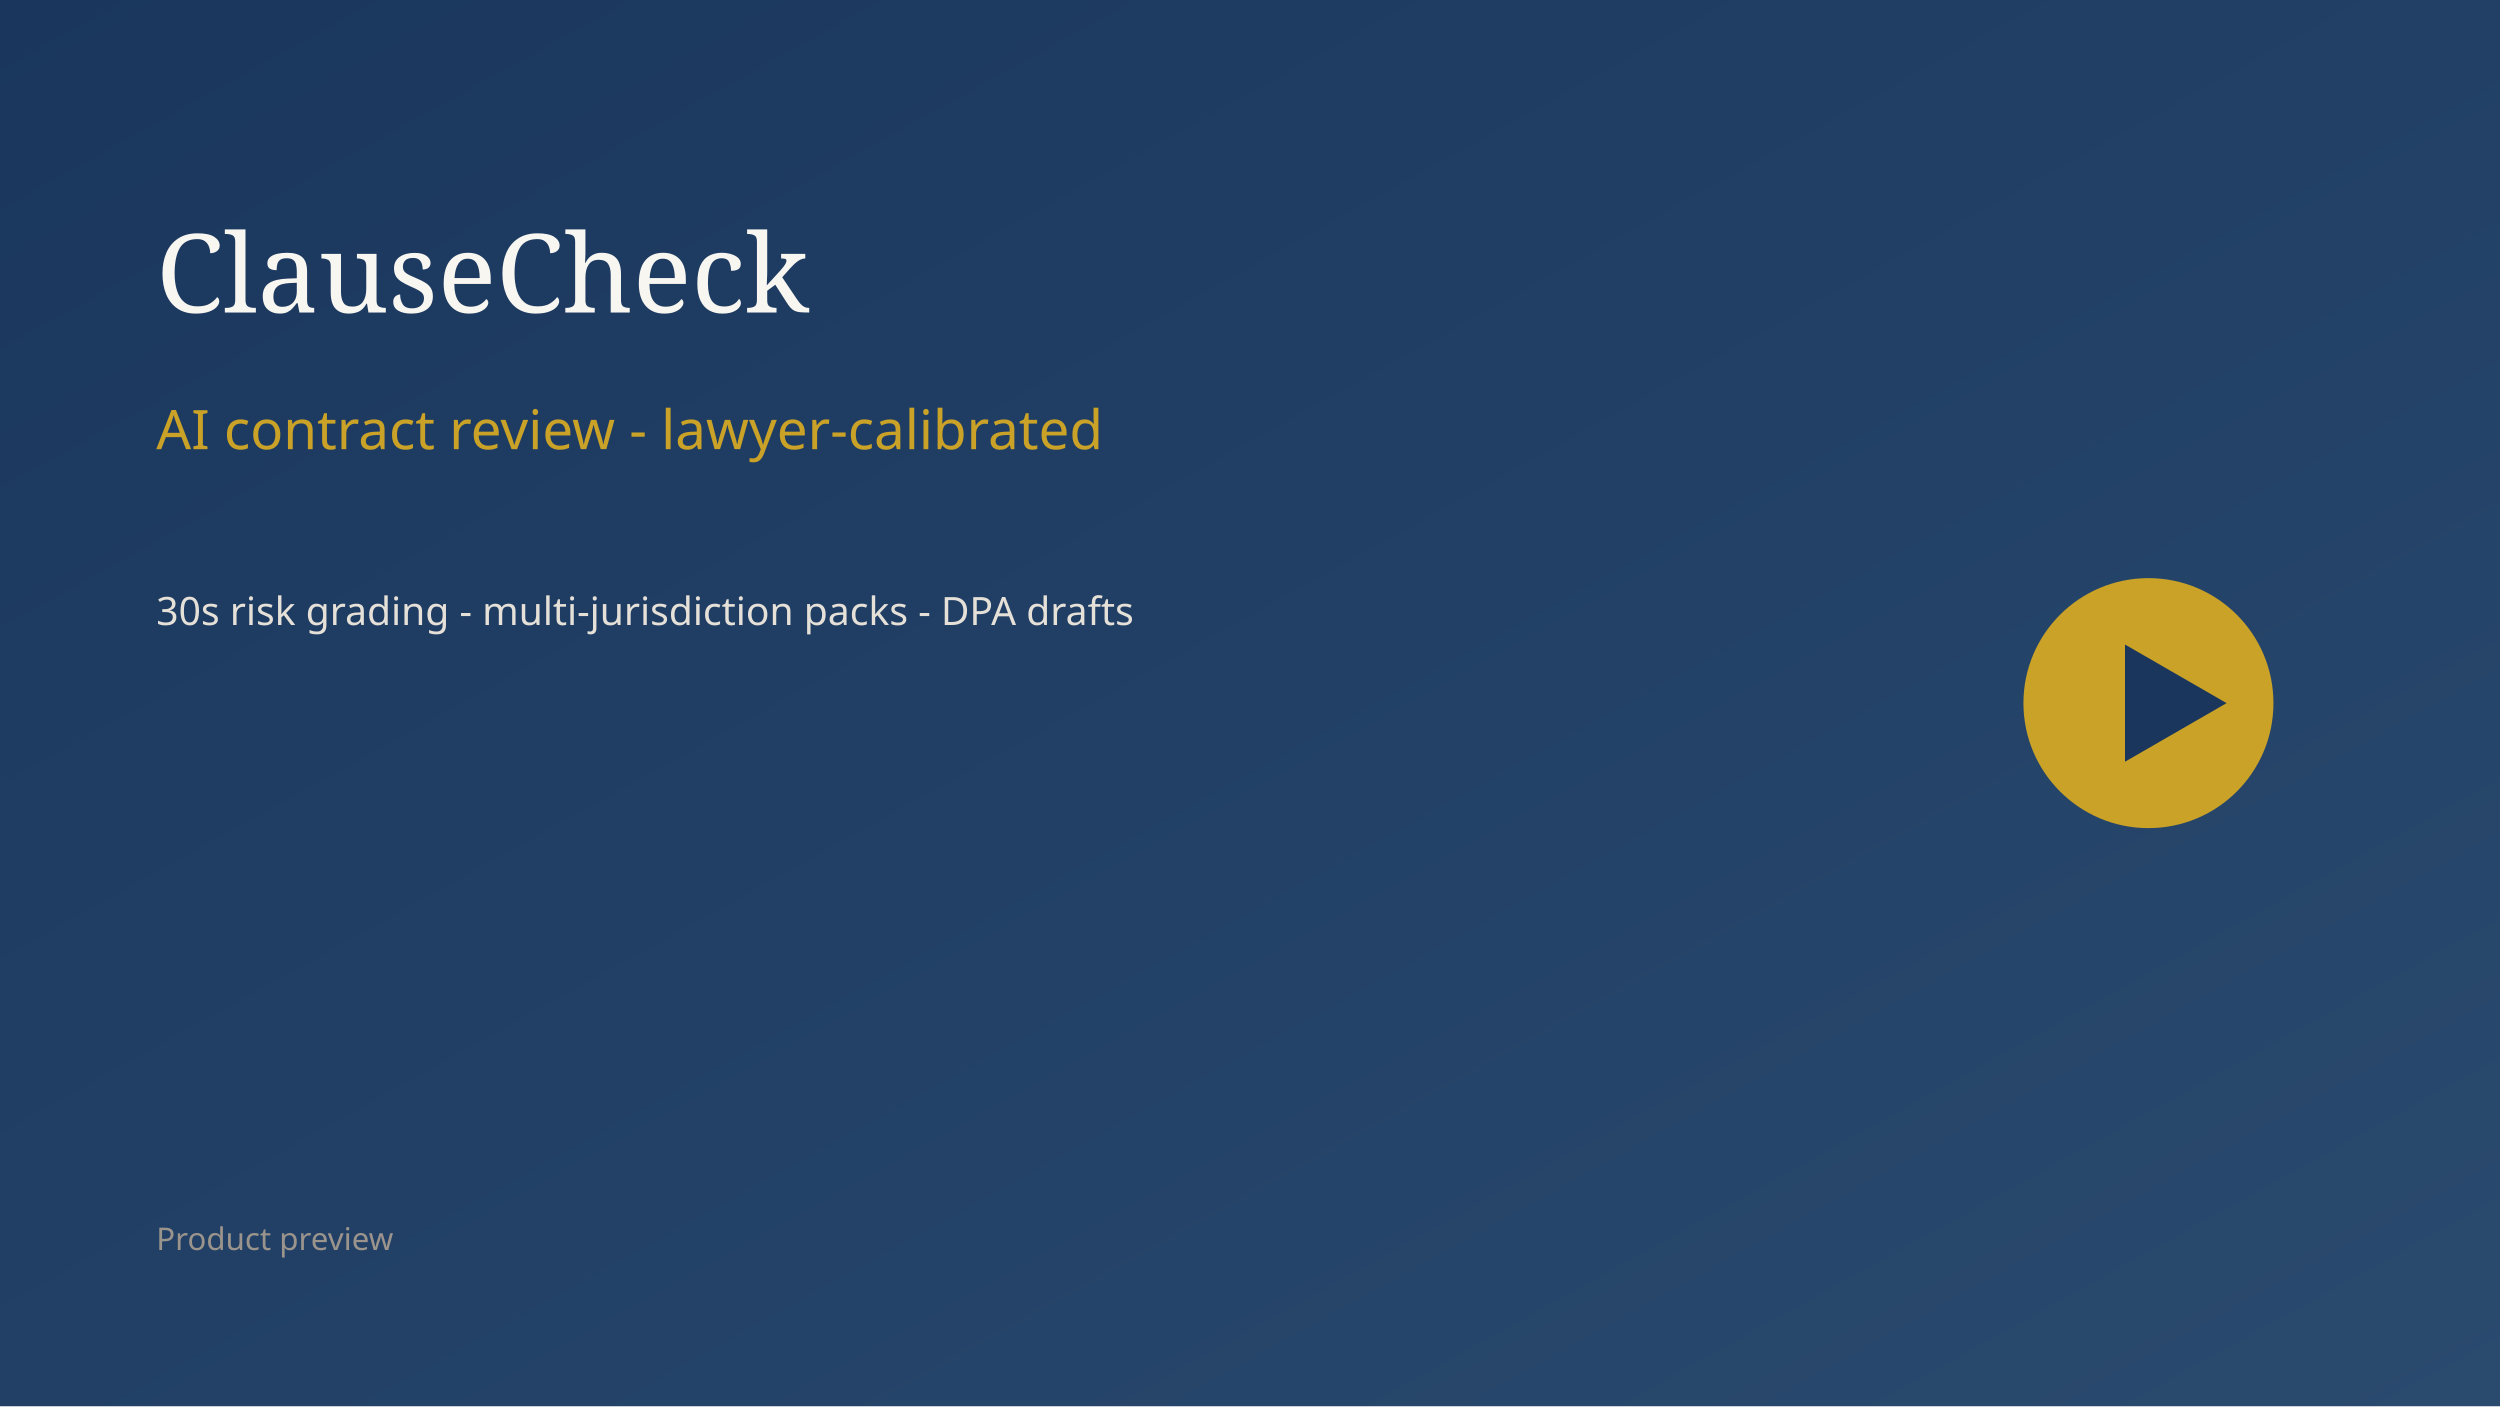
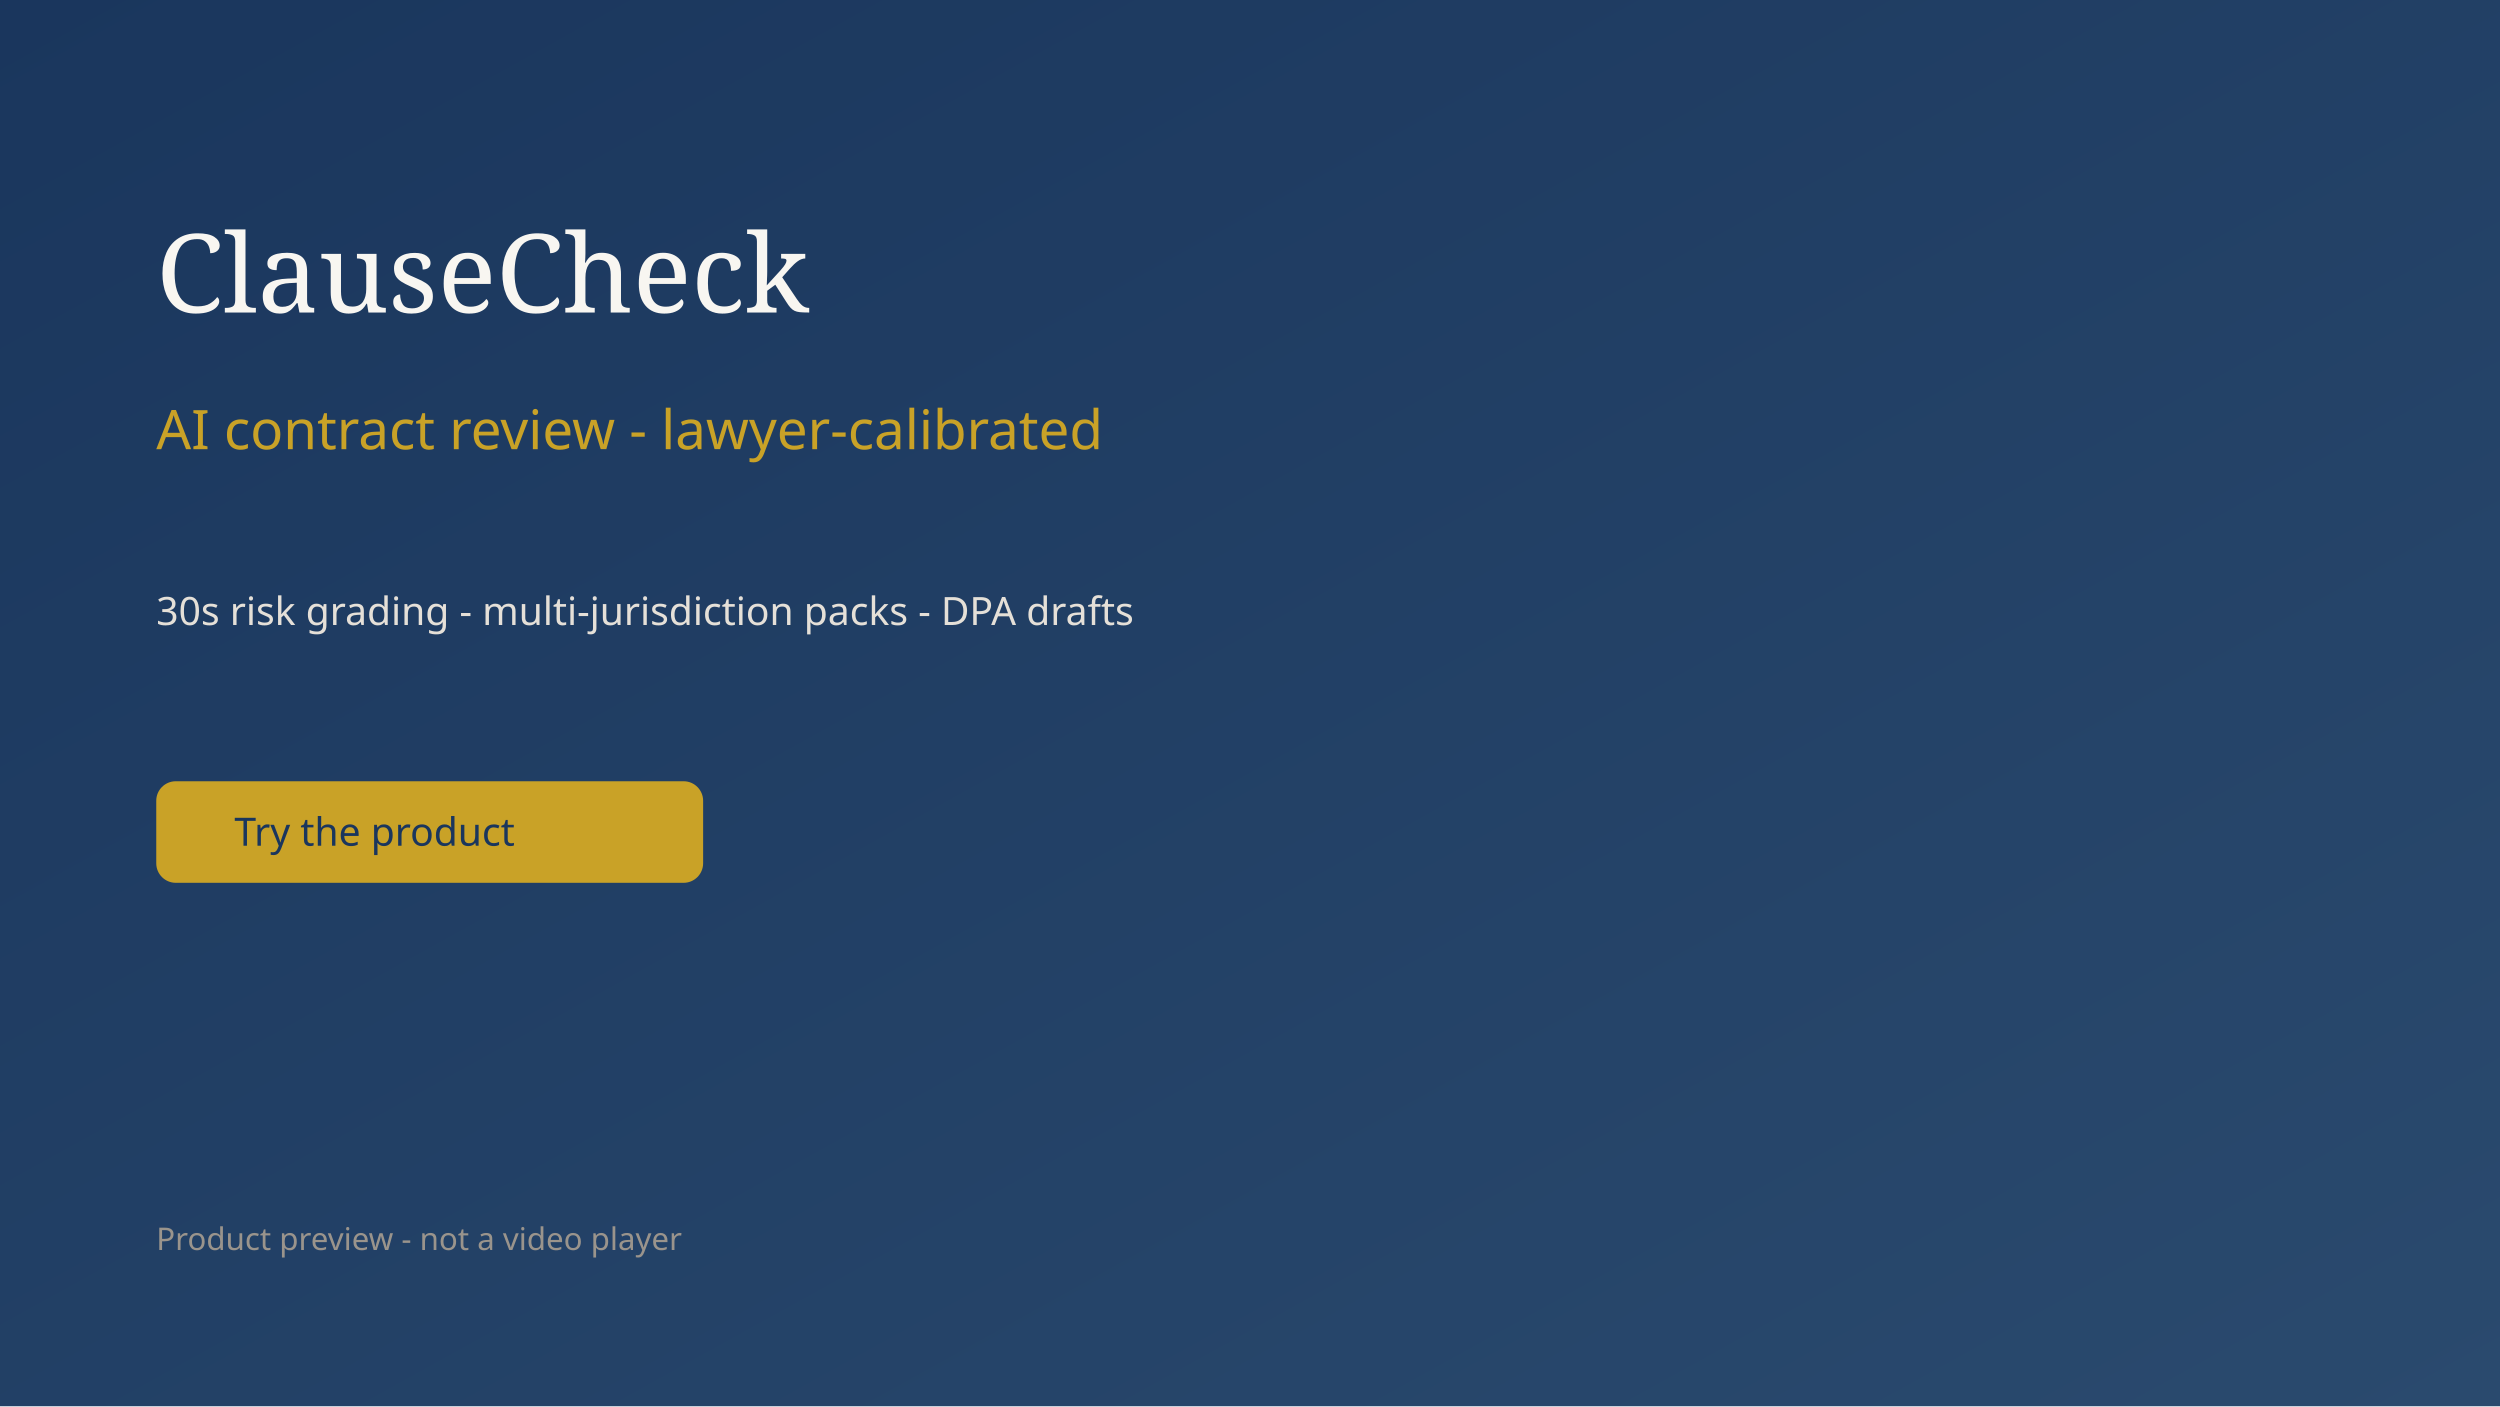
- <svg xmlns="http://www.w3.org/2000/svg" width="1280" height="720" viewBox="0 0 1280 720" role="img" aria-label="ClauseCheck beta demo poster">
+ <svg xmlns="http://www.w3.org/2000/svg" width="1280" height="720" viewBox="0 0 1280 720" role="img" aria-label="ClauseCheck product preview">
  <defs>
    <linearGradient id="g" x1="0" y1="0" x2="1" y2="1">
      <stop offset="0%" stop-color="#1A365D" />
      <stop offset="100%" stop-color="#2A4A6E" />
    </linearGradient>
  </defs>
  <rect width="1280" height="720" fill="url(#g)" />
  <text x="80" y="160" font-family="Georgia,serif" font-size="56" fill="#F8F6F1">ClauseCheck</text>
  <text x="80" y="230" font-family="system-ui,sans-serif" font-size="28" fill="#C9A227">AI contract review - lawyer-calibrated</text>
  <text x="80" y="320" font-family="system-ui,sans-serif" font-size="20" fill="#E5E0D8">30s risk grading - multi-jurisdiction packs - DPA drafts</text>
-   <circle cx="1100" cy="360" r="64" fill="#C9A227" />
-   <polygon points="1088,330 1088,390 1140,360" fill="#1A365D" />
-   <text x="80" y="640" font-family="system-ui,sans-serif" font-size="16" fill="#9A948C">Product preview</text>
+   <rect x="80" y="400" width="280" height="52" rx="10" fill="#C9A227" />
+   <text x="120" y="433" font-family="system-ui,sans-serif" font-size="20" fill="#1A365D">Try the product</text>
+   <text x="80" y="640" font-family="system-ui,sans-serif" font-size="16" fill="#9A948C">Product preview - not a video player</text>
</svg>
